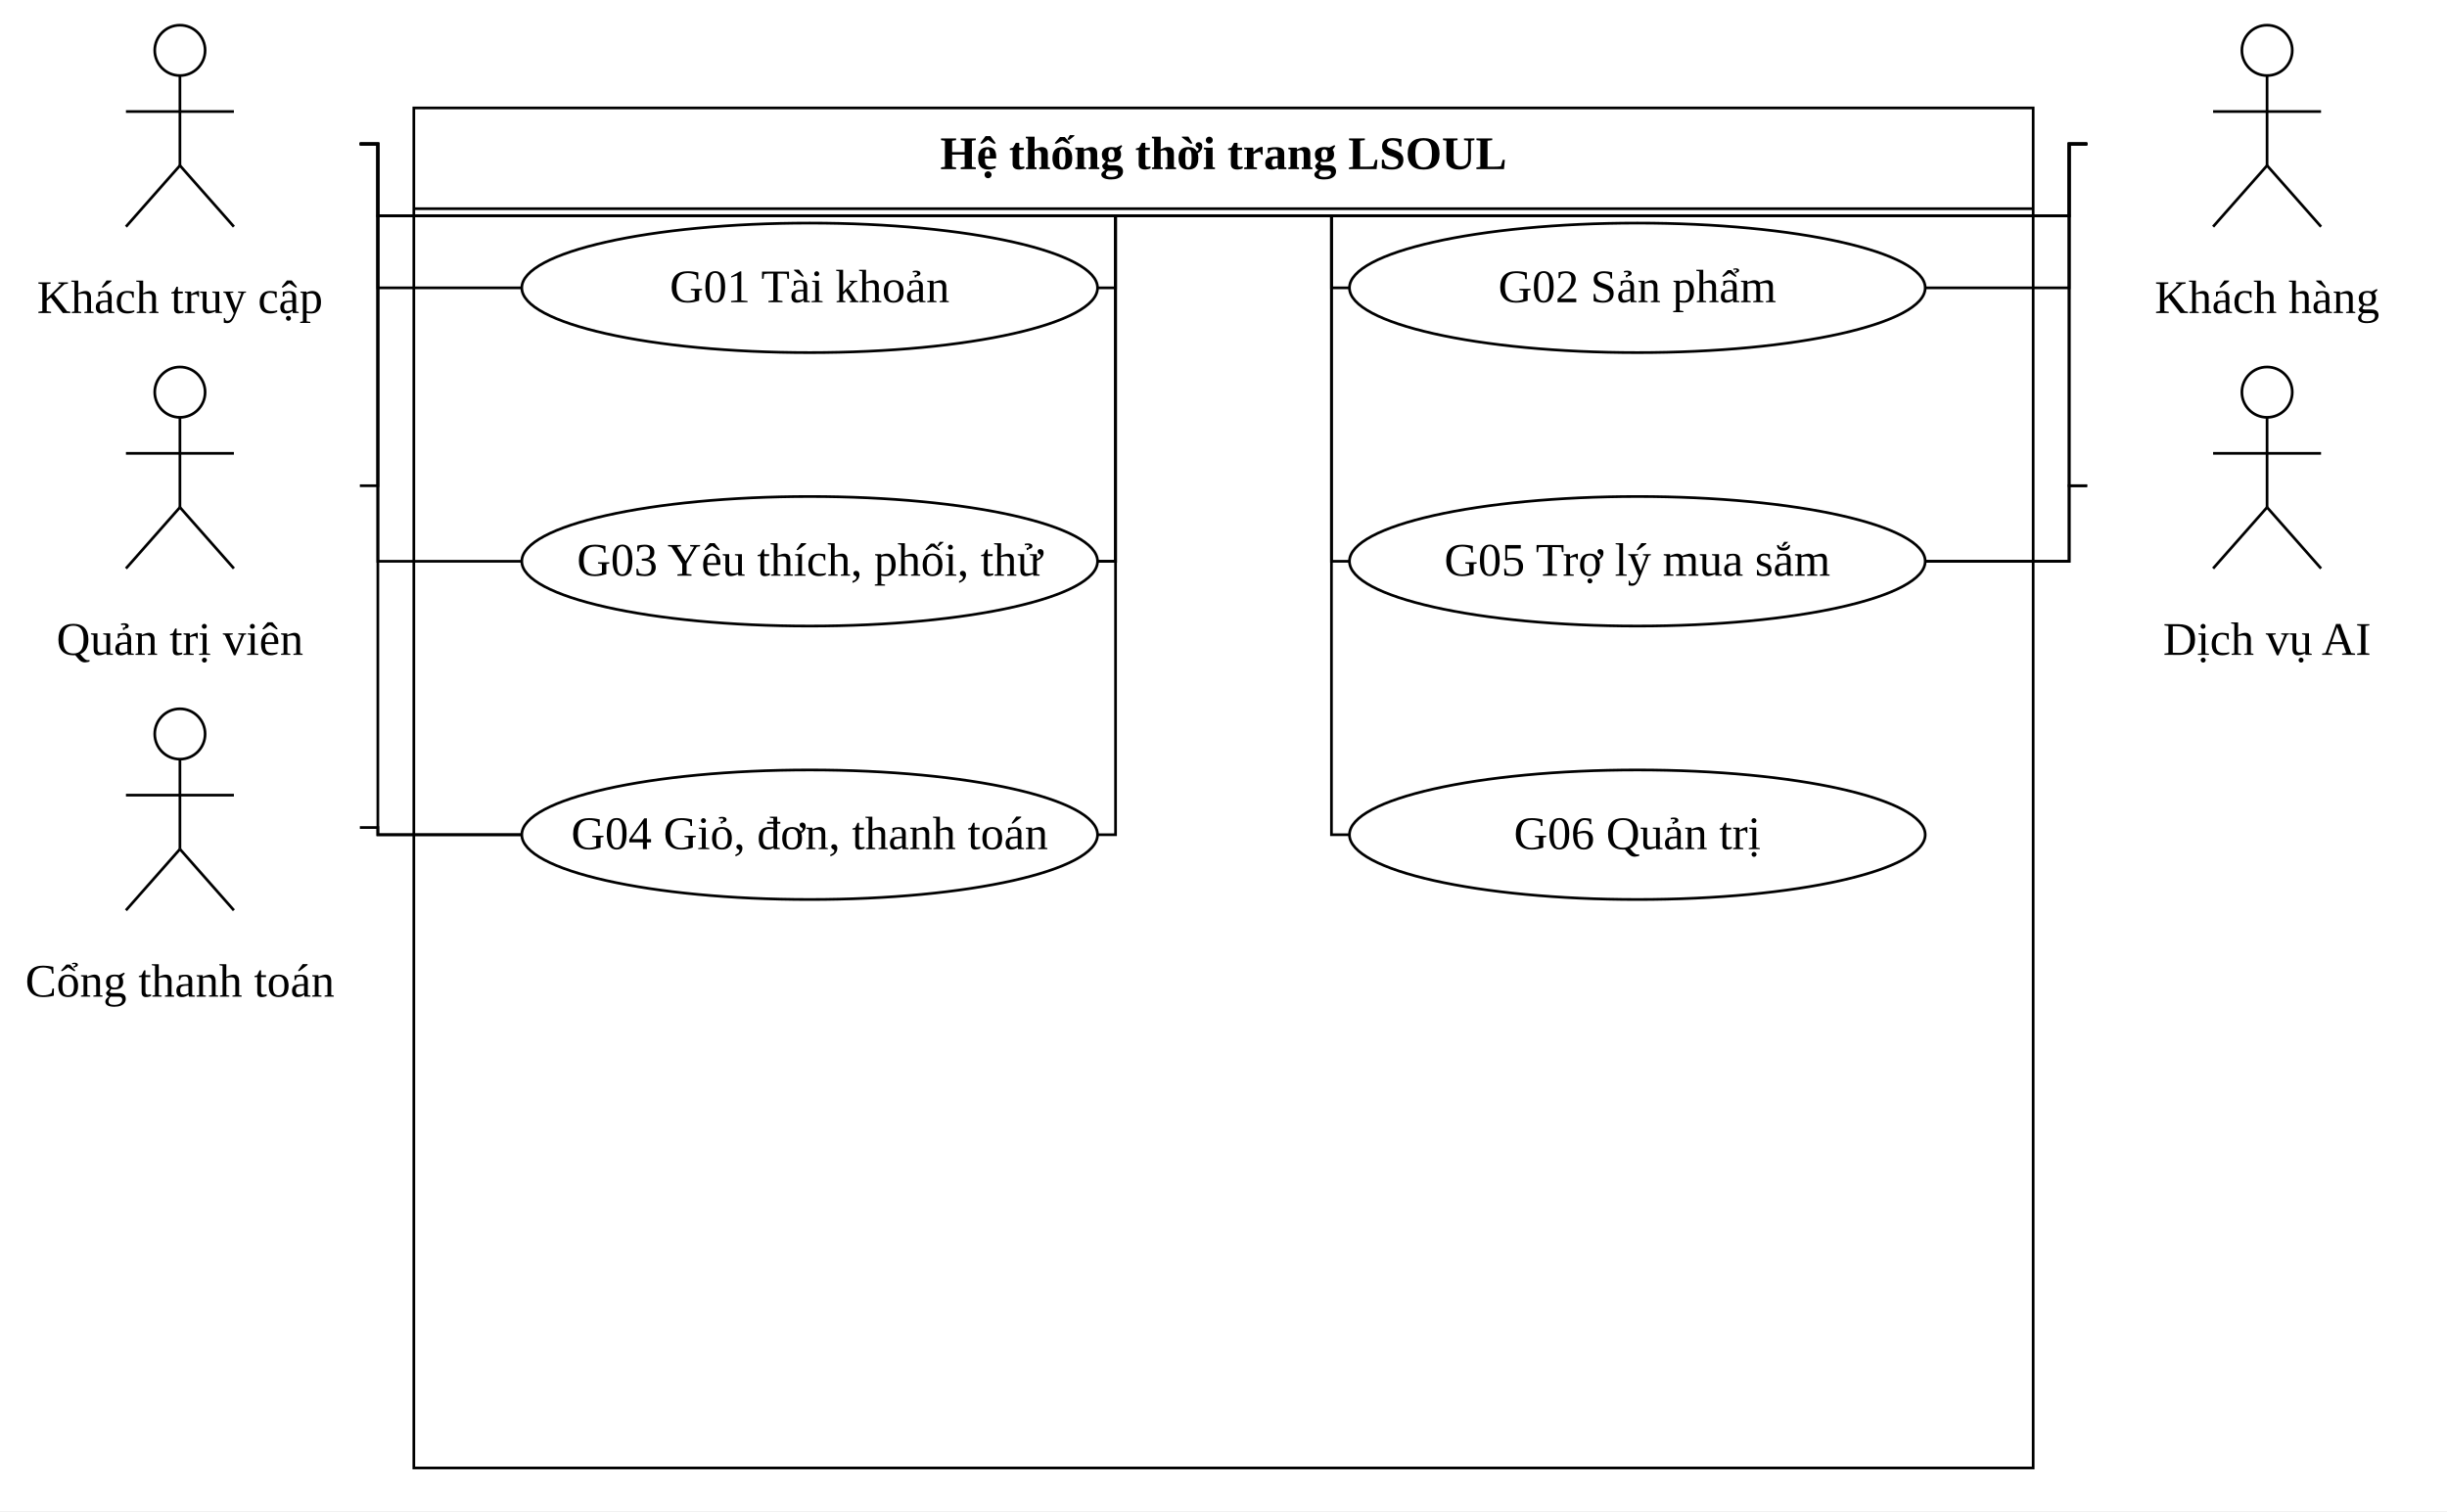
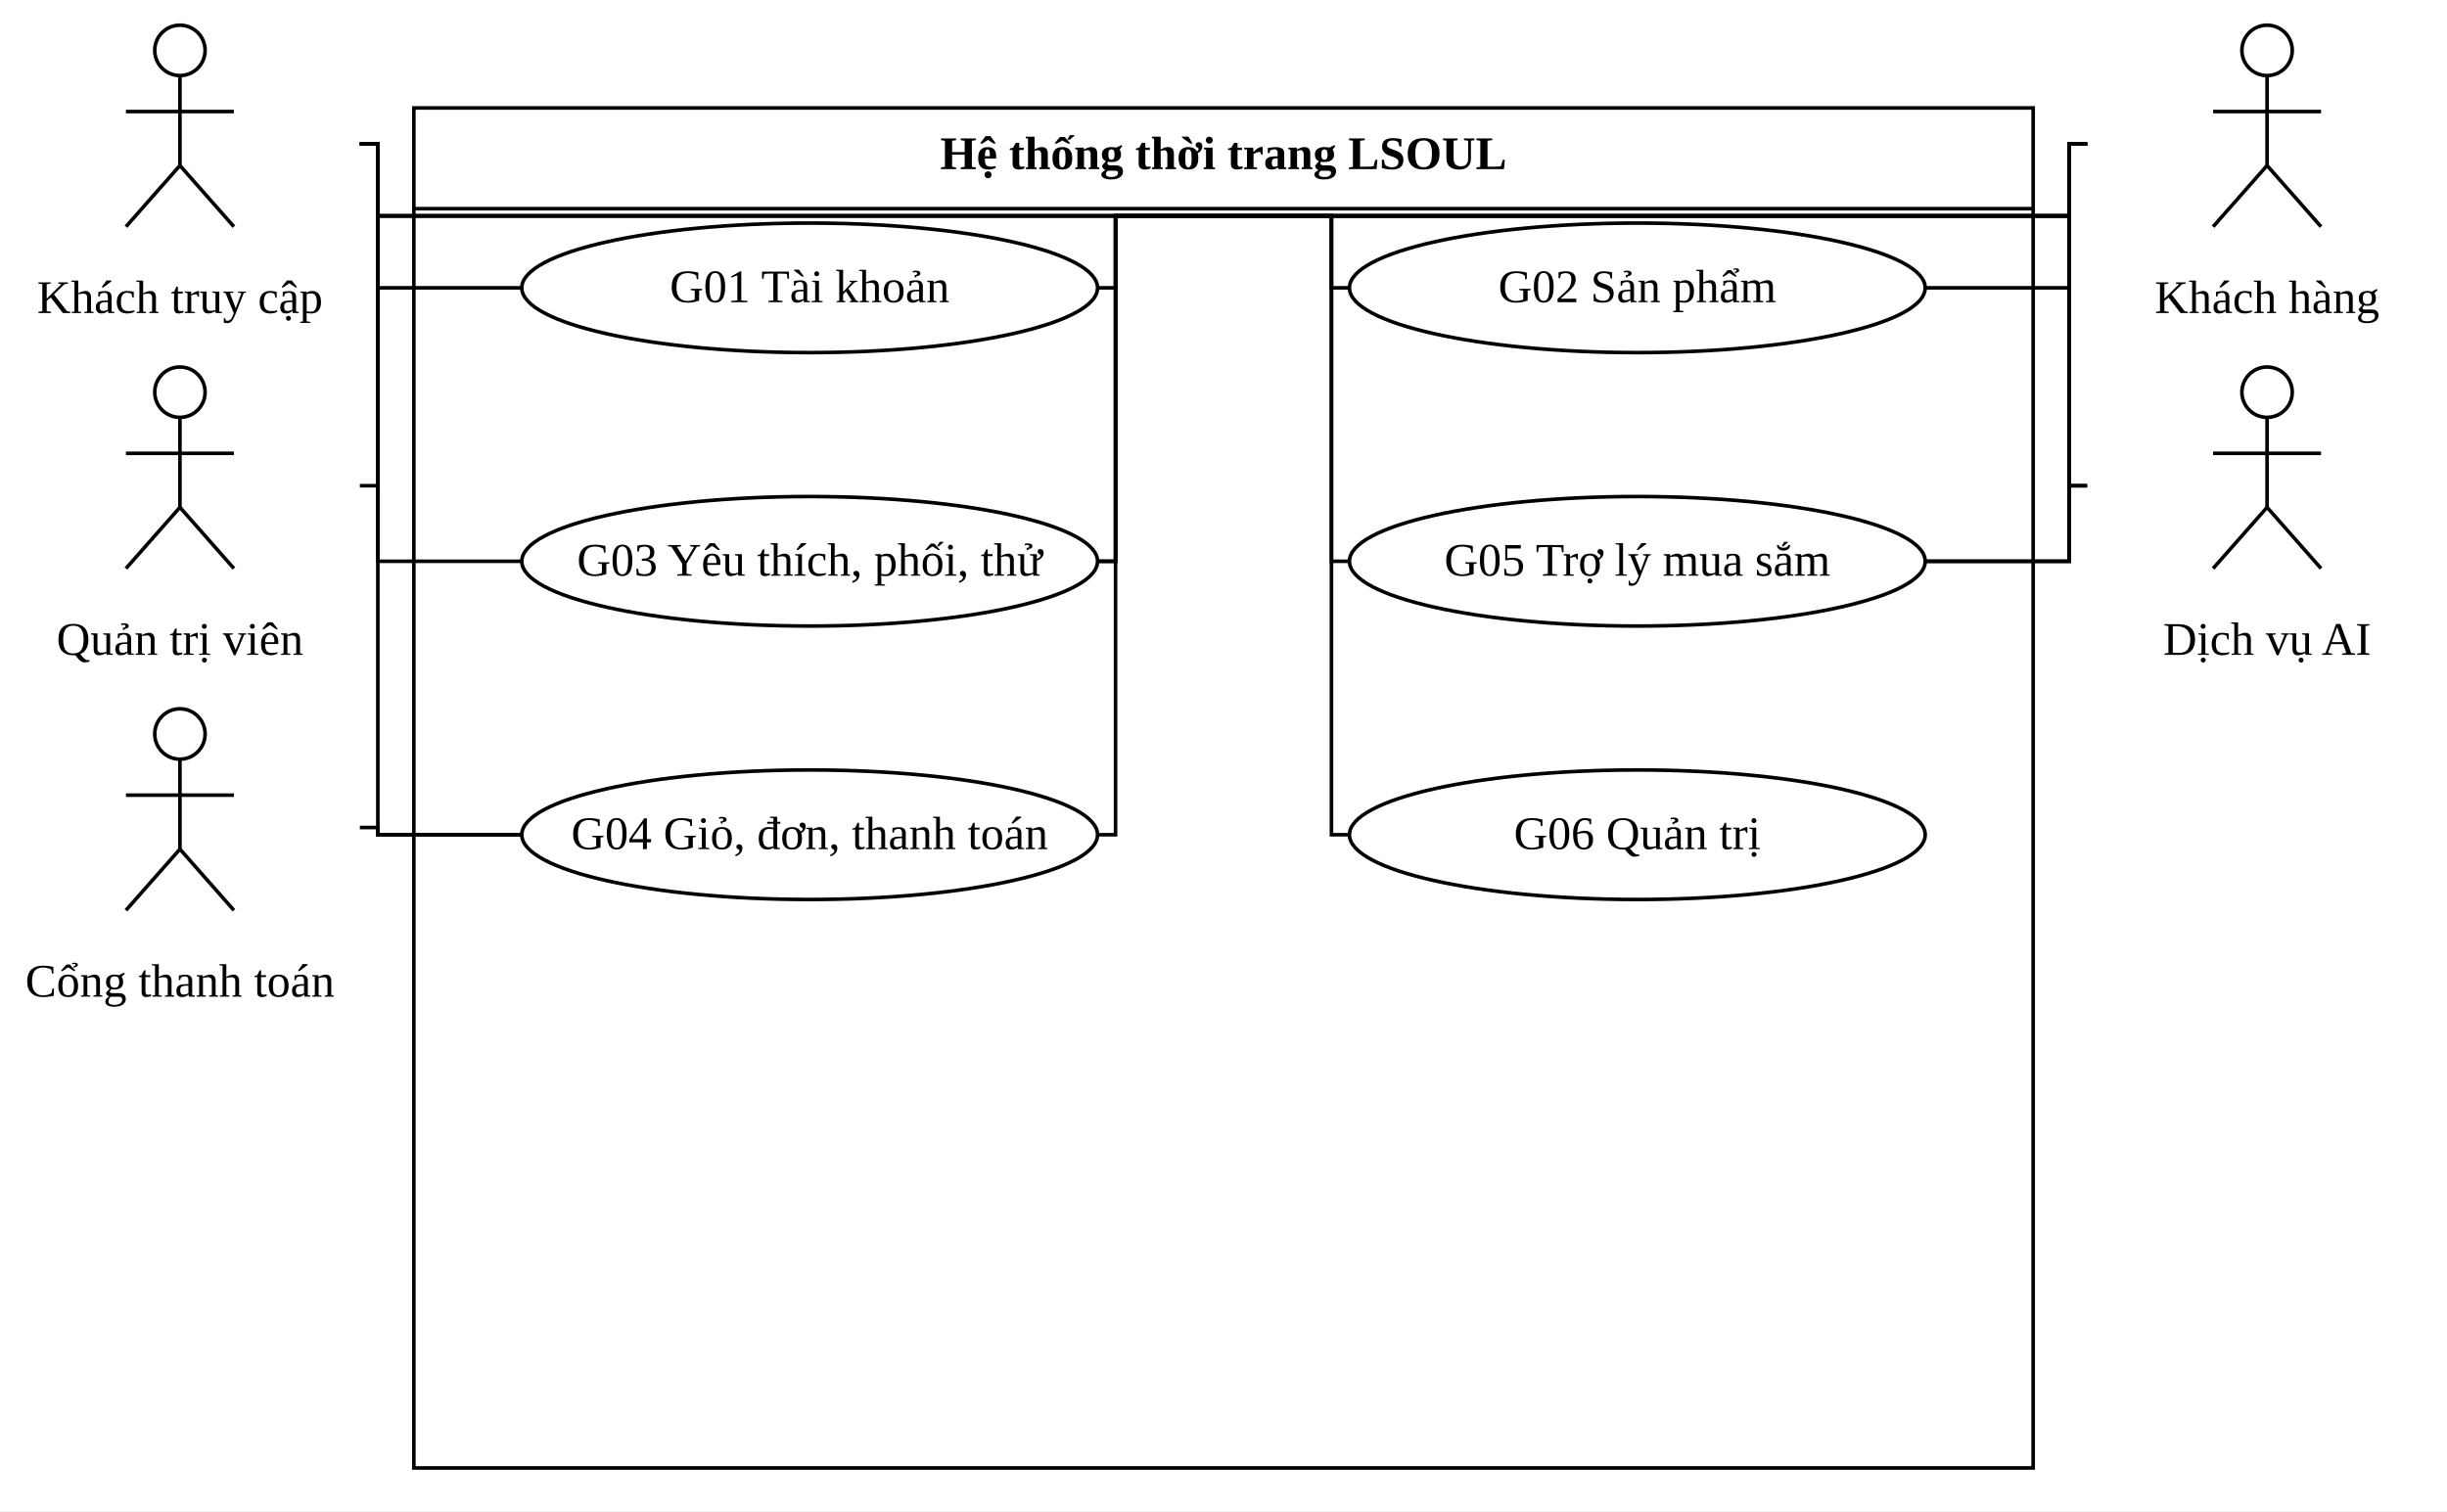
<svg xmlns="http://www.w3.org/2000/svg" width="680" height="420" viewBox="0 0 680 420">
  <rect width="100%" height="100%" fill="white" />
  <defs>
    <marker id="filled" viewBox="0 0 9 9" refX="8" refY="4" markerWidth="9" markerHeight="9" orient="auto" markerUnits="userSpaceOnUse">
-       <path d="M 0 0 L 8 4 L 0 8 Z" fill="black" stroke="black" stroke-width=".75" />
+       <path d="M 0 0 L 8 4 L 0 8 Z" fill="black" stroke="black" stroke-width="1.0" />
    </marker>
    <marker id="open" viewBox="0 0 9 9" refX="8" refY="4" markerWidth="9" markerHeight="9" orient="auto" markerUnits="userSpaceOnUse">
-       <path d="M 0 0 L 8 4 L 0 8" fill="none" stroke="black" stroke-width=".75" />
+       <path d="M 0 0 L 8 4 L 0 8" fill="none" stroke="black" stroke-width="1.0" />
    </marker>
    <marker id="triangle" viewBox="0 0 9 9" refX="8" refY="4" markerWidth="9" markerHeight="9" orient="auto" markerUnits="userSpaceOnUse">
-       <path d="M 0 0 L 8 4 L 0 8 Z" fill="white" stroke="black" stroke-width=".75" />
+       <path d="M 0 0 L 8 4 L 0 8 Z" fill="white" stroke="black" stroke-width="1.0" />
    </marker>
  </defs>
-   <rect stroke="black" stroke-width=".75" fill="white" x="115" y="30" width="450" height="378" />
+   <rect stroke="black" stroke-width="1.0" fill="white" x="115" y="30" width="450" height="378" />
  <text x="340.0" y="47.0" text-anchor="middle" font-family="Times New Roman" font-size="13" font-weight="bold" font-style="normal" fill="black">
    <tspan x="340.0" dy="0">Hệ thống thời trang LSOUL</tspan>
  </text>
-   <polyline stroke="black" stroke-width=".75" fill="none" points="115,58 565,58" />
-   <ellipse stroke="black" stroke-width=".75" fill="white" cx="225.0" cy="80.0" rx="80.0" ry="18.0" />
+   <polyline stroke="black" stroke-width="1.0" fill="none" points="115,58 565,58" />
+   <ellipse stroke="black" stroke-width="1.0" fill="white" cx="225.0" cy="80.0" rx="80.0" ry="18.0" />
  <text x="225.0" y="84.0" text-anchor="middle" font-family="Times New Roman" font-size="13" font-weight="normal" font-style="normal" fill="black">
    <tspan x="225.0" dy="0">G01 Tài khoản</tspan>
  </text>
-   <ellipse stroke="black" stroke-width=".75" fill="white" cx="455.0" cy="80.0" rx="80.0" ry="18.0" />
+   <ellipse stroke="black" stroke-width="1.0" fill="white" cx="455.0" cy="80.0" rx="80.0" ry="18.0" />
  <text x="455.0" y="84.0" text-anchor="middle" font-family="Times New Roman" font-size="13" font-weight="normal" font-style="normal" fill="black">
    <tspan x="455.0" dy="0">G02 Sản phẩm</tspan>
  </text>
-   <ellipse stroke="black" stroke-width=".75" fill="white" cx="225.0" cy="156.0" rx="80.0" ry="18.0" />
+   <ellipse stroke="black" stroke-width="1.0" fill="white" cx="225.0" cy="156.0" rx="80.0" ry="18.0" />
  <text x="225.0" y="160.0" text-anchor="middle" font-family="Times New Roman" font-size="13" font-weight="normal" font-style="normal" fill="black">
    <tspan x="225.0" dy="0">G03 Yêu thích, phối, thử</tspan>
  </text>
-   <ellipse stroke="black" stroke-width=".75" fill="white" cx="455.0" cy="156.0" rx="80.0" ry="18.0" />
+   <ellipse stroke="black" stroke-width="1.0" fill="white" cx="455.0" cy="156.0" rx="80.0" ry="18.0" />
  <text x="455.0" y="160.0" text-anchor="middle" font-family="Times New Roman" font-size="13" font-weight="normal" font-style="normal" fill="black">
    <tspan x="455.0" dy="0">G05 Trợ lý mua sắm</tspan>
  </text>
-   <ellipse stroke="black" stroke-width=".75" fill="white" cx="225.0" cy="232.0" rx="80.0" ry="18.0" />
+   <ellipse stroke="black" stroke-width="1.0" fill="white" cx="225.0" cy="232.0" rx="80.0" ry="18.0" />
  <text x="225.0" y="236.0" text-anchor="middle" font-family="Times New Roman" font-size="13" font-weight="normal" font-style="normal" fill="black">
    <tspan x="225.0" dy="0">G04 Giỏ, đơn, thanh toán</tspan>
  </text>
-   <ellipse stroke="black" stroke-width=".75" fill="white" cx="455.0" cy="232.0" rx="80.0" ry="18.0" />
+   <ellipse stroke="black" stroke-width="1.0" fill="white" cx="455.0" cy="232.0" rx="80.0" ry="18.0" />
  <text x="455.0" y="236.0" text-anchor="middle" font-family="Times New Roman" font-size="13" font-weight="normal" font-style="normal" fill="black">
    <tspan x="455.0" dy="0">G06 Quản trị</tspan>
  </text>
-   <ellipse stroke="black" stroke-width=".75" fill="white" cx="50.0" cy="14.0" rx="7.0" ry="7.0" />
-   <polyline stroke="black" stroke-width=".75" fill="none" points="50.0,21 50.0,46" />
-   <polyline stroke="black" stroke-width=".75" fill="none" points="35.0,31 65.0,31" />
-   <polyline stroke="black" stroke-width=".75" fill="none" points="50.0,46 35.0,63" />
-   <polyline stroke="black" stroke-width=".75" fill="none" points="50.0,46 65.0,63" />
+   <ellipse stroke="black" stroke-width="1.0" fill="white" cx="50.0" cy="14.0" rx="7.0" ry="7.0" />
+   <polyline stroke="black" stroke-width="1.0" fill="none" points="50.0,21 50.0,46" />
+   <polyline stroke="black" stroke-width="1.0" fill="none" points="35.0,31 65.0,31" />
+   <polyline stroke="black" stroke-width="1.0" fill="none" points="50.0,46 35.0,63" />
+   <polyline stroke="black" stroke-width="1.0" fill="none" points="50.0,46 65.0,63" />
  <text x="50.0" y="87.0" text-anchor="middle" font-family="Times New Roman" font-size="13" font-weight="normal" font-style="normal" fill="black">
    <tspan x="50.0" dy="0">Khách truy cập</tspan>
  </text>
-   <ellipse stroke="black" stroke-width=".75" fill="white" cx="630.0" cy="14.0" rx="7.0" ry="7.0" />
-   <polyline stroke="black" stroke-width=".75" fill="none" points="630.0,21 630.0,46" />
-   <polyline stroke="black" stroke-width=".75" fill="none" points="615.0,31 645.0,31" />
-   <polyline stroke="black" stroke-width=".75" fill="none" points="630.0,46 615.0,63" />
-   <polyline stroke="black" stroke-width=".75" fill="none" points="630.0,46 645.0,63" />
+   <ellipse stroke="black" stroke-width="1.0" fill="white" cx="630.0" cy="14.0" rx="7.0" ry="7.0" />
+   <polyline stroke="black" stroke-width="1.0" fill="none" points="630.0,21 630.0,46" />
+   <polyline stroke="black" stroke-width="1.0" fill="none" points="615.0,31 645.0,31" />
+   <polyline stroke="black" stroke-width="1.0" fill="none" points="630.0,46 615.0,63" />
+   <polyline stroke="black" stroke-width="1.0" fill="none" points="630.0,46 645.0,63" />
  <text x="630.0" y="87.0" text-anchor="middle" font-family="Times New Roman" font-size="13" font-weight="normal" font-style="normal" fill="black">
    <tspan x="630.0" dy="0">Khách hàng</tspan>
  </text>
-   <ellipse stroke="black" stroke-width=".75" fill="white" cx="50.0" cy="109.0" rx="7.0" ry="7.0" />
-   <polyline stroke="black" stroke-width=".75" fill="none" points="50.0,116 50.0,141" />
-   <polyline stroke="black" stroke-width=".75" fill="none" points="35.0,126 65.0,126" />
-   <polyline stroke="black" stroke-width=".75" fill="none" points="50.0,141 35.0,158" />
-   <polyline stroke="black" stroke-width=".75" fill="none" points="50.0,141 65.0,158" />
+   <ellipse stroke="black" stroke-width="1.0" fill="white" cx="50.0" cy="109.0" rx="7.0" ry="7.0" />
+   <polyline stroke="black" stroke-width="1.0" fill="none" points="50.0,116 50.0,141" />
+   <polyline stroke="black" stroke-width="1.0" fill="none" points="35.0,126 65.0,126" />
+   <polyline stroke="black" stroke-width="1.0" fill="none" points="50.0,141 35.0,158" />
+   <polyline stroke="black" stroke-width="1.0" fill="none" points="50.0,141 65.0,158" />
  <text x="50.0" y="182.0" text-anchor="middle" font-family="Times New Roman" font-size="13" font-weight="normal" font-style="normal" fill="black">
    <tspan x="50.0" dy="0">Quản trị viên</tspan>
  </text>
-   <ellipse stroke="black" stroke-width=".75" fill="white" cx="630.0" cy="109.0" rx="7.0" ry="7.0" />
-   <polyline stroke="black" stroke-width=".75" fill="none" points="630.0,116 630.0,141" />
-   <polyline stroke="black" stroke-width=".75" fill="none" points="615.0,126 645.0,126" />
-   <polyline stroke="black" stroke-width=".75" fill="none" points="630.0,141 615.0,158" />
-   <polyline stroke="black" stroke-width=".75" fill="none" points="630.0,141 645.0,158" />
+   <ellipse stroke="black" stroke-width="1.0" fill="white" cx="630.0" cy="109.0" rx="7.0" ry="7.0" />
+   <polyline stroke="black" stroke-width="1.0" fill="none" points="630.0,116 630.0,141" />
+   <polyline stroke="black" stroke-width="1.0" fill="none" points="615.0,126 645.0,126" />
+   <polyline stroke="black" stroke-width="1.0" fill="none" points="630.0,141 615.0,158" />
+   <polyline stroke="black" stroke-width="1.0" fill="none" points="630.0,141 645.0,158" />
  <text x="630.0" y="182.0" text-anchor="middle" font-family="Times New Roman" font-size="13" font-weight="normal" font-style="normal" fill="black">
    <tspan x="630.0" dy="0">Dịch vụ AI</tspan>
  </text>
-   <ellipse stroke="black" stroke-width=".75" fill="white" cx="50.0" cy="204.0" rx="7.0" ry="7.0" />
-   <polyline stroke="black" stroke-width=".75" fill="none" points="50.0,211 50.0,236" />
-   <polyline stroke="black" stroke-width=".75" fill="none" points="35.0,221 65.0,221" />
-   <polyline stroke="black" stroke-width=".75" fill="none" points="50.0,236 35.0,253" />
-   <polyline stroke="black" stroke-width=".75" fill="none" points="50.0,236 65.0,253" />
+   <ellipse stroke="black" stroke-width="1.0" fill="white" cx="50.0" cy="204.0" rx="7.0" ry="7.0" />
+   <polyline stroke="black" stroke-width="1.0" fill="none" points="50.0,211 50.0,236" />
+   <polyline stroke="black" stroke-width="1.0" fill="none" points="35.0,221 65.0,221" />
+   <polyline stroke="black" stroke-width="1.0" fill="none" points="50.0,236 35.0,253" />
+   <polyline stroke="black" stroke-width="1.0" fill="none" points="50.0,236 65.0,253" />
  <text x="50.0" y="277.0" text-anchor="middle" font-family="Times New Roman" font-size="13" font-weight="normal" font-style="normal" fill="black">
    <tspan x="50.0" dy="0">Cổng thanh toán</tspan>
  </text>
-   <polyline stroke="black" stroke-width=".75" fill="none" points="100,40 105,40 105,80.0 145,80.0" />
-   <polyline stroke="black" stroke-width=".75" fill="none" points="100,40 105,40 105,60 370,60 370,80.0 375,80.0" />
-   <polyline stroke="black" stroke-width=".75" fill="none" points="100,40 105,40 105,156.0 145,156.0" />
-   <polyline stroke="black" stroke-width=".75" fill="none" points="100,40 105,40 105,232.0 145,232.0" />
-   <polyline stroke="black" stroke-width=".75" fill="none" points="100,40 105,40 105,60 370,60 370,156.0 375,156.0" />
-   <polyline stroke="black" stroke-width=".75" fill="none" points="580,40 575,40 575,60 310,60 310,80.0 305,80.0" />
-   <polyline stroke="black" stroke-width=".75" fill="none" points="580,40 575,40 575,80.0 535,80.0" />
-   <polyline stroke="black" stroke-width=".75" fill="none" points="580,40 575,40 575,60 310,60 310,156.0 305,156.0" />
-   <polyline stroke="black" stroke-width=".75" fill="none" points="580,40 575,40 575,60 310,60 310,232.0 305,232.0" />
-   <polyline stroke="black" stroke-width=".75" fill="none" points="580,40 575,40 575,156.0 535,156.0" />
-   <polyline stroke="black" stroke-width=".75" fill="none" points="100,135 105,135 105,60 370,60 370,232.0 375,232.0" />
-   <polyline stroke="black" stroke-width=".75" fill="none" points="580,135 575,135 575,60 310,60 310,156.0 305,156.0" />
-   <polyline stroke="black" stroke-width=".75" fill="none" points="580,135 575,135 575,156.0 535,156.0" />
-   <polyline stroke="black" stroke-width=".75" fill="none" points="100,230 105,230 105,232.0 145,232.0" />
+   <polyline stroke="black" stroke-width="1.0" fill="none" points="100,40 105,40 105,80.0 145,80.0" />
+   <polyline stroke="black" stroke-width="1.0" fill="none" points="100,40 105,40 105,60 370,60 370,80.0 375,80.0" />
+   <polyline stroke="black" stroke-width="1.0" fill="none" points="100,40 105,40 105,156.0 145,156.0" />
+   <polyline stroke="black" stroke-width="1.0" fill="none" points="100,40 105,40 105,232.0 145,232.0" />
+   <polyline stroke="black" stroke-width="1.0" fill="none" points="100,40 105,40 105,60 370,60 370,156.0 375,156.0" />
+   <polyline stroke="black" stroke-width="1.0" fill="none" points="580,40 575,40 575,60 310,60 310,80.0 305,80.0" />
+   <polyline stroke="black" stroke-width="1.0" fill="none" points="580,40 575,40 575,80.0 535,80.0" />
+   <polyline stroke="black" stroke-width="1.0" fill="none" points="580,40 575,40 575,60 310,60 310,156.0 305,156.0" />
+   <polyline stroke="black" stroke-width="1.0" fill="none" points="580,40 575,40 575,60 310,60 310,232.0 305,232.0" />
+   <polyline stroke="black" stroke-width="1.0" fill="none" points="580,40 575,40 575,156.0 535,156.0" />
+   <polyline stroke="black" stroke-width="1.0" fill="none" points="100,135 105,135 105,60 370,60 370,232.0 375,232.0" />
+   <polyline stroke="black" stroke-width="1.0" fill="none" points="580,135 575,135 575,60 310,60 310,156.0 305,156.0" />
+   <polyline stroke="black" stroke-width="1.0" fill="none" points="580,135 575,135 575,156.0 535,156.0" />
+   <polyline stroke="black" stroke-width="1.0" fill="none" points="100,230 105,230 105,232.0 145,232.0" />
</svg>
